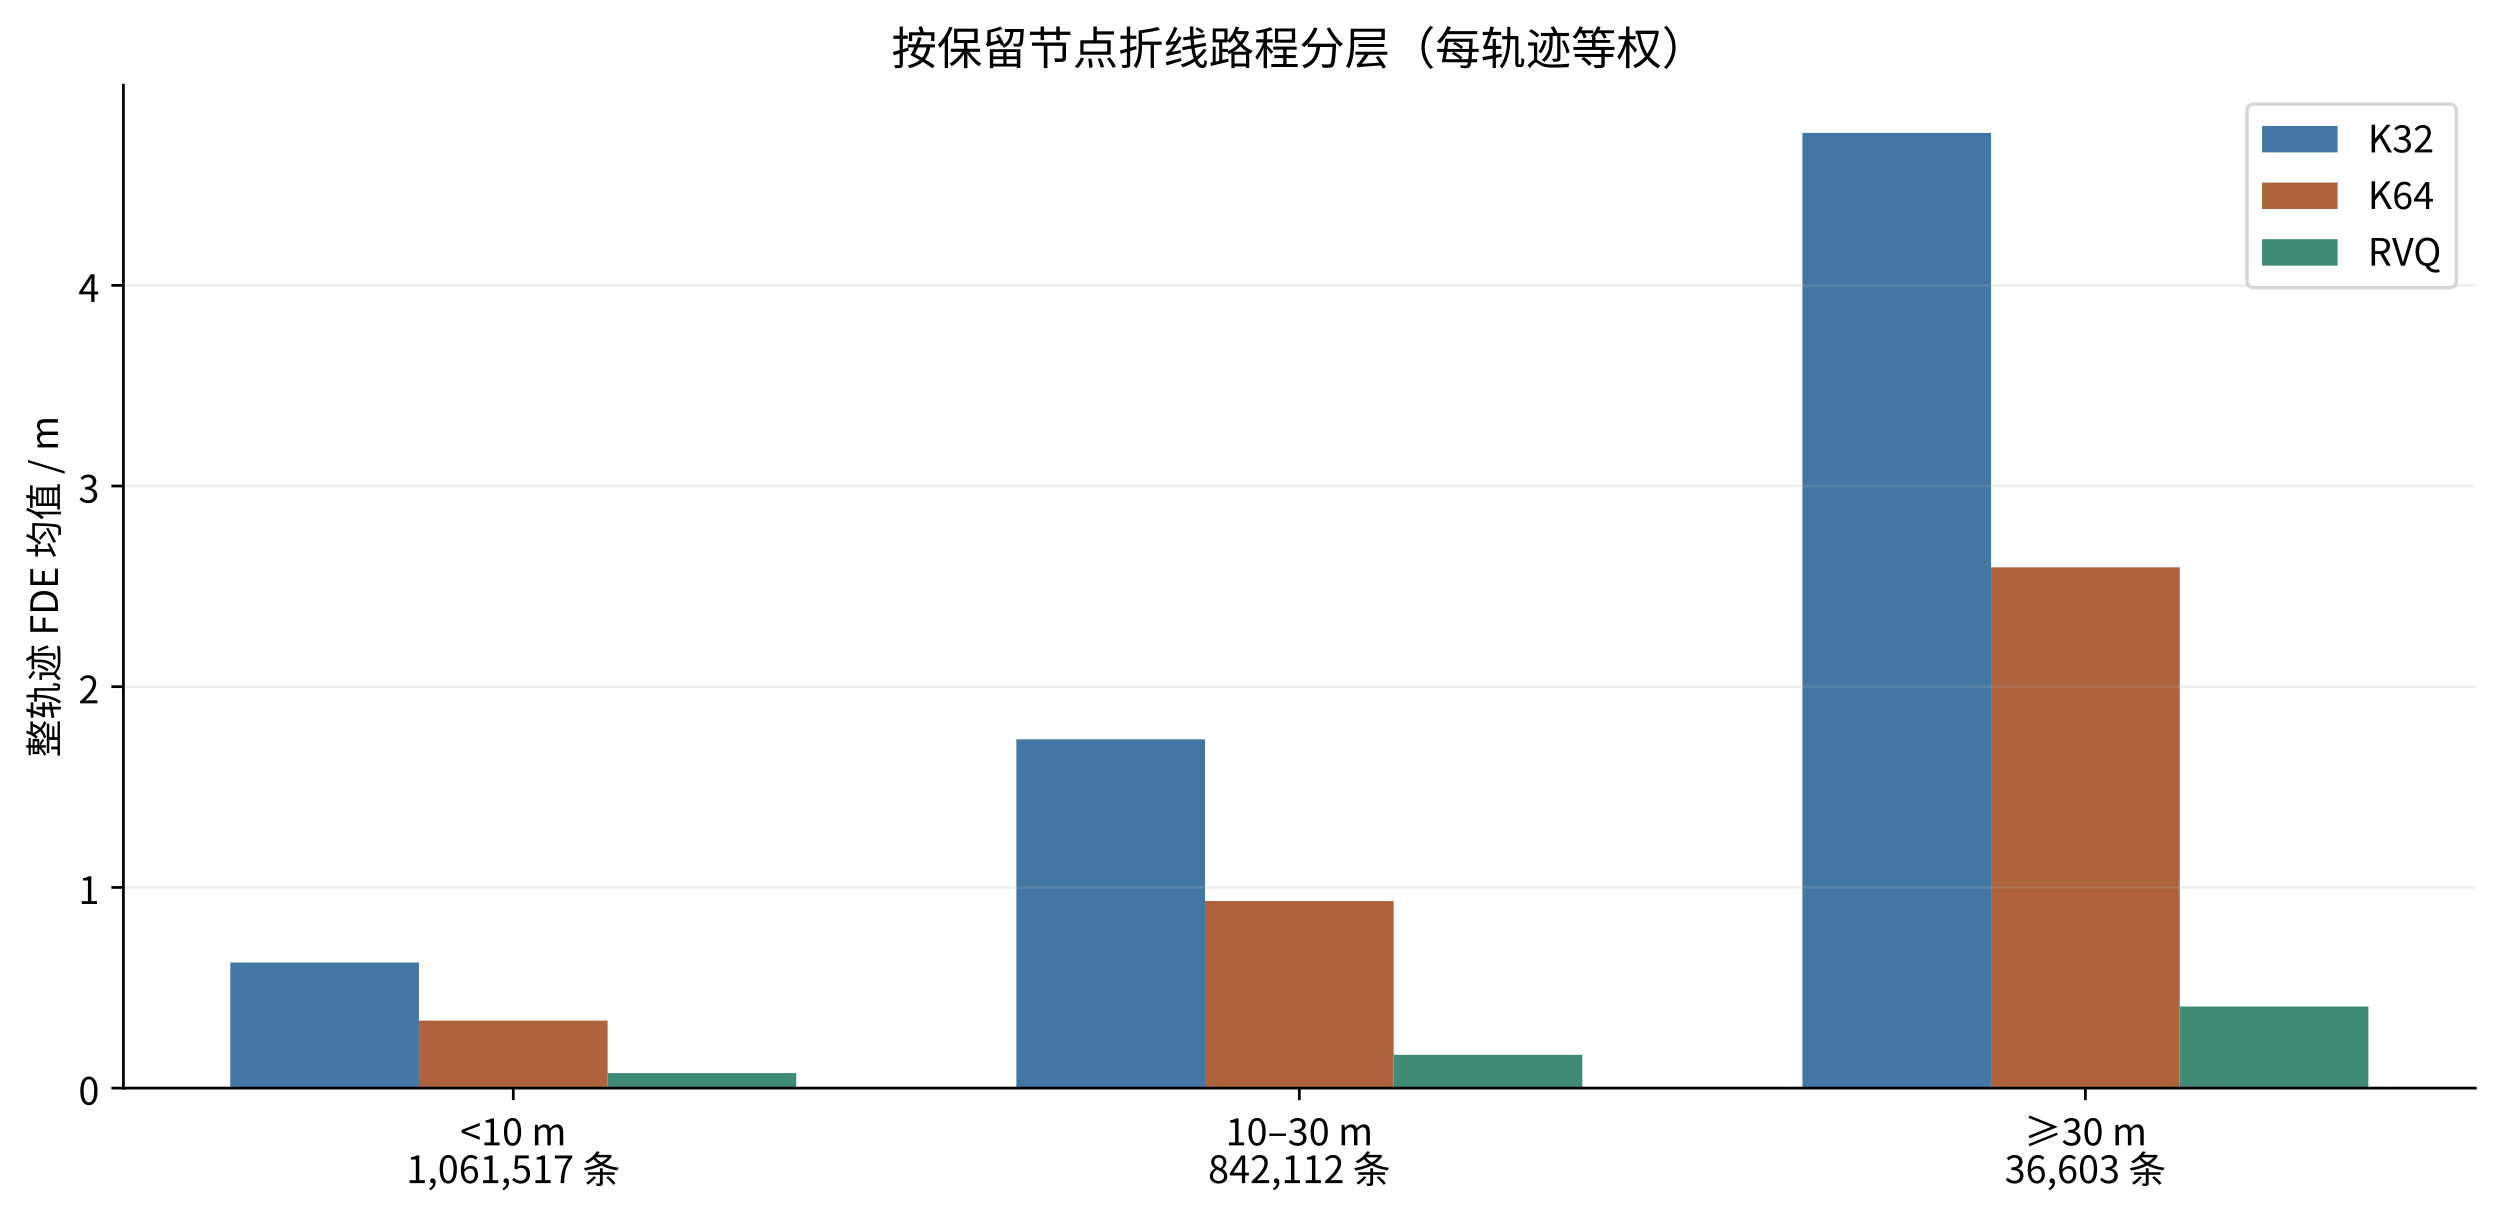
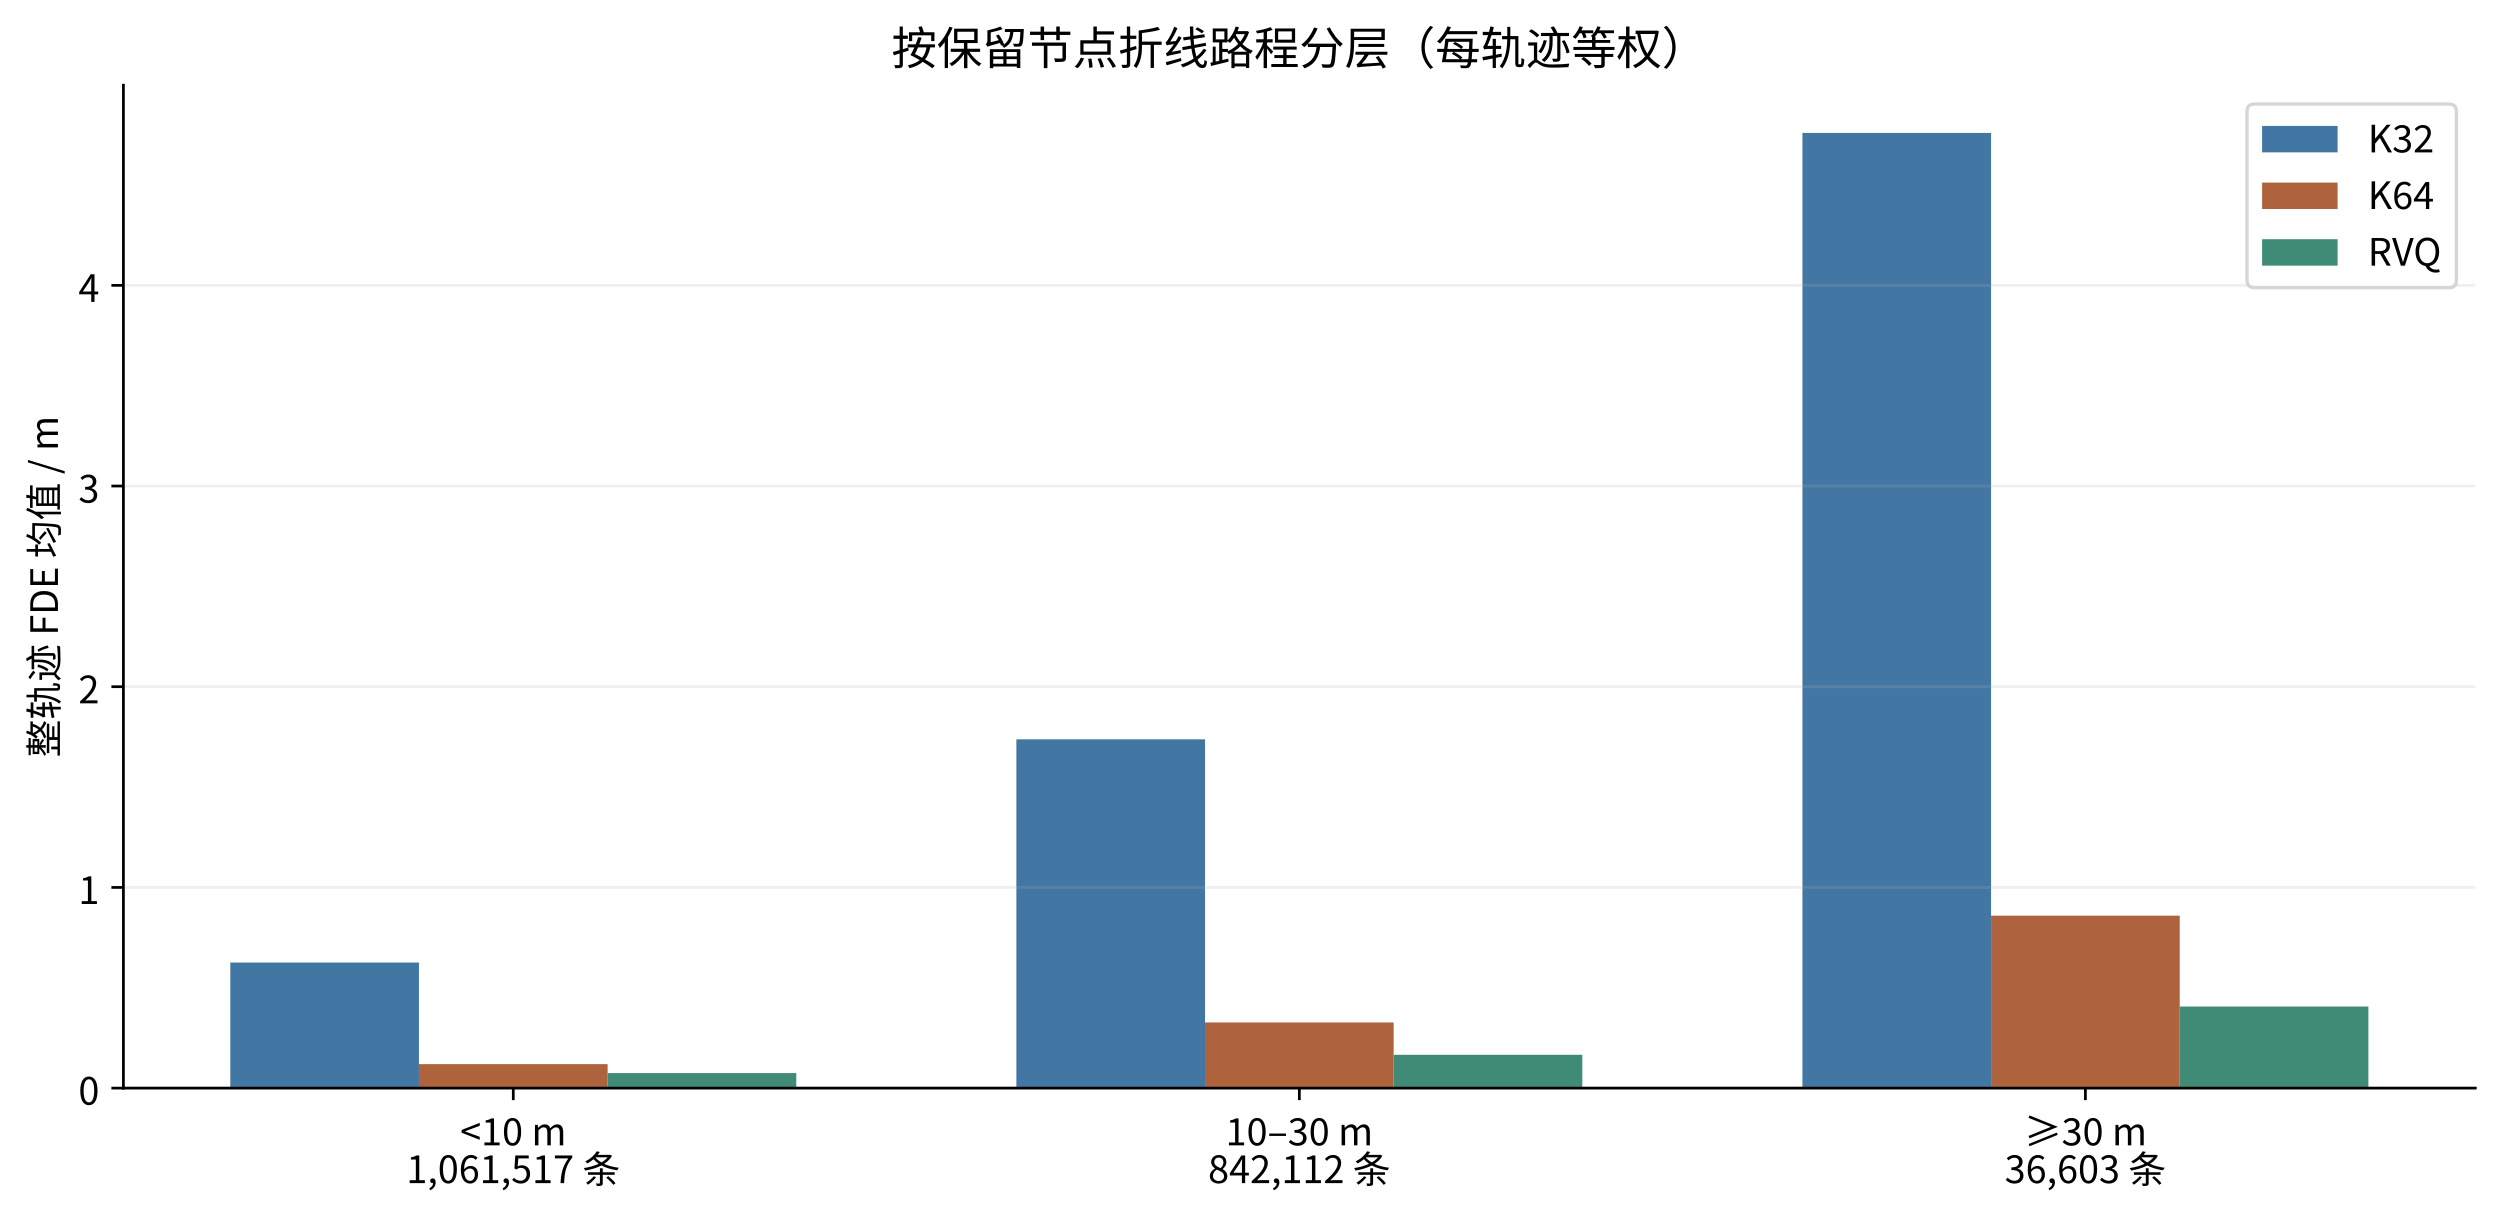
<svg xmlns="http://www.w3.org/2000/svg" xmlns:xlink="http://www.w3.org/1999/xlink" width="728.4pt" height="354pt" viewBox="0 0 728.4 354" version="1.1">
  <defs>
    <style type="text/css">*{stroke-linejoin: round; stroke-linecap: butt}</style>
  </defs>
  <g id="figure_1">
    <g id="patch_1">
      <path d="M 0 354  L 728.4 354  L 728.4 0  L 0 0  z " style="fill: #ffffff" />
    </g>
    <g id="axes_1">
      <g id="patch_2">
        <path d="M 35.955 317.03  L 721.2 317.03  L 721.2 24.816  L 35.955 24.816  z " style="fill: #ffffff" />
      </g>
      <g id="patch_3">
-         <path d="M 67.102 317.03  L 122.068 317.03  L 122.068 280.441  L 67.102 280.441  z " clip-path="url(#p1f9f071b2f)" style="fill: #4277a3" />
+         <path d="M 67.102 317.03  L 122.068 317.03  L 122.068 280.441  L 67.102 280.441  z " clip-path="url(#pd400fed9ee)" style="fill: #4277a3" />
      </g>
      <g id="patch_4">
-         <path d="M 296.128 317.03  L 351.094 317.03  L 351.094 215.41  L 296.128 215.41  z " clip-path="url(#p1f9f071b2f)" style="fill: #4277a3" />
+         <path d="M 296.128 317.03  L 351.094 317.03  L 351.094 215.41  L 296.128 215.41  z " clip-path="url(#pd400fed9ee)" style="fill: #4277a3" />
      </g>
      <g id="patch_5">
-         <path d="M 525.154 317.03  L 580.12 317.03  L 580.12 38.731  L 525.154 38.731  z " clip-path="url(#p1f9f071b2f)" style="fill: #4277a3" />
+         <path d="M 525.154 317.03  L 580.12 317.03  L 580.12 38.731  L 525.154 38.731  z " clip-path="url(#pd400fed9ee)" style="fill: #4277a3" />
      </g>
      <g id="patch_6">
-         <path d="M 122.068 317.03  L 177.035 317.03  L 177.035 297.363  L 122.068 297.363  z " clip-path="url(#p1f9f071b2f)" style="fill: #ae633c" />
+         <path d="M 122.068 317.03  L 177.035 317.03  L 177.035 310.04  L 122.068 310.04  z " clip-path="url(#pd400fed9ee)" style="fill: #ae633c" />
      </g>
      <g id="patch_7">
-         <path d="M 351.094 317.03  L 406.06 317.03  L 406.06 262.516  L 351.094 262.516  z " clip-path="url(#p1f9f071b2f)" style="fill: #ae633c" />
+         <path d="M 351.094 317.03  L 406.06 317.03  L 406.06 297.904  L 351.094 297.904  z " clip-path="url(#pd400fed9ee)" style="fill: #ae633c" />
      </g>
      <g id="patch_8">
-         <path d="M 580.12 317.03  L 635.086 317.03  L 635.086 165.303  L 580.12 165.303  z " clip-path="url(#p1f9f071b2f)" style="fill: #ae633c" />
+         <path d="M 580.12 317.03  L 635.086 317.03  L 635.086 266.795  L 580.12 266.795  z " clip-path="url(#pd400fed9ee)" style="fill: #ae633c" />
      </g>
      <g id="patch_9">
-         <path d="M 177.035 317.03  L 232.001 317.03  L 232.001 312.654  L 177.035 312.654  z " clip-path="url(#p1f9f071b2f)" style="fill: #3f8b75" />
+         <path d="M 177.035 317.03  L 232.001 317.03  L 232.001 312.654  L 177.035 312.654  z " clip-path="url(#pd400fed9ee)" style="fill: #3f8b75" />
      </g>
      <g id="patch_10">
-         <path d="M 406.06 317.03  L 461.026 317.03  L 461.026 307.335  L 406.06 307.335  z " clip-path="url(#p1f9f071b2f)" style="fill: #3f8b75" />
+         <path d="M 406.06 317.03  L 461.026 317.03  L 461.026 307.335  L 406.06 307.335  z " clip-path="url(#pd400fed9ee)" style="fill: #3f8b75" />
      </g>
      <g id="patch_11">
-         <path d="M 635.086 317.03  L 690.052 317.03  L 690.052 293.258  L 635.086 293.258  z " clip-path="url(#p1f9f071b2f)" style="fill: #3f8b75" />
+         <path d="M 635.086 317.03  L 690.052 317.03  L 690.052 293.258  L 635.086 293.258  z " clip-path="url(#pd400fed9ee)" style="fill: #3f8b75" />
      </g>
      <g id="matplotlib.axis_1">
        <g id="xtick_1">
          <g id="line2d_1">
            <defs>
-               <path id="m5e98aac060" d="M 0 0  L 0 3.5  " style="stroke: #000000; stroke-width: 0.8" />
+               <path id="ma00323e32b" d="M 0 0  L 0 3.5  " style="stroke: #000000; stroke-width: 0.8" />
            </defs>
            <g>
-               <use xlink:href="#m5e98aac060" x="149.551" y="317.03" style="stroke: #000000; stroke-width: 0.8" />
+               <use xlink:href="#ma00323e32b" x="149.551" y="317.03" style="stroke: #000000; stroke-width: 0.8" />
            </g>
          </g>
          <g id="text_1">
            <text style="font-size: 11px; font-family: 'Noto Sans CJK SC'" transform="translate(134.0689 333.7095)">&lt;10 m</text>
            <text style="font-size: 11px; font-family: 'Noto Sans CJK SC'" transform="translate(118.3939 344.7095)">1,061,517 条</text>
          </g>
        </g>
        <g id="xtick_2">
          <g id="line2d_2">
            <g>
-               <use xlink:href="#m5e98aac060" x="378.577" y="317.03" style="stroke: #000000; stroke-width: 0.8" />
+               <use xlink:href="#ma00323e32b" x="378.577" y="317.03" style="stroke: #000000; stroke-width: 0.8" />
            </g>
          </g>
          <g id="text_2">
            <text style="font-size: 11px; font-family: 'Noto Sans CJK SC'" transform="translate(357.0944 333.7095)">10–30 m</text>
            <text style="font-size: 11px; font-family: 'Noto Sans CJK SC'" transform="translate(352.0009 344.7095)">842,112 条</text>
          </g>
        </g>
        <g id="xtick_3">
          <g id="line2d_3">
            <g>
-               <use xlink:href="#m5e98aac060" x="607.603" y="317.03" style="stroke: #000000; stroke-width: 0.8" />
+               <use xlink:href="#ma00323e32b" x="607.603" y="317.03" style="stroke: #000000; stroke-width: 0.8" />
            </g>
          </g>
          <g id="text_3">
            <text style="font-size: 11px; font-family: 'Noto Sans CJK SC'" transform="translate(589.6728 333.7095)">≥30 m</text>
            <text style="font-size: 11px; font-family: 'Noto Sans CJK SC'" transform="translate(584.0791 344.7095)">36,603 条</text>
          </g>
        </g>
      </g>
      <g id="matplotlib.axis_2">
        <g id="ytick_1">
          <g id="line2d_4">
-             <path d="M 35.955 317.03  L 721.2 317.03  " clip-path="url(#p1f9f071b2f)" style="fill: none; stroke: #b0b0b0; stroke-opacity: 0.2; stroke-width: 0.8; stroke-linecap: square" />
+             <path d="M 35.955 317.03  L 721.2 317.03  " clip-path="url(#pd400fed9ee)" style="fill: none; stroke: #b0b0b0; stroke-opacity: 0.2; stroke-width: 0.8; stroke-linecap: square" />
          </g>
          <g id="line2d_5">
            <defs>
-               <path id="m9cfeb3444d" d="M 0 0  L -3.5 0  " style="stroke: #000000; stroke-width: 0.8" />
+               <path id="m8cb4c523c4" d="M 0 0  L -3.5 0  " style="stroke: #000000; stroke-width: 0.8" />
            </defs>
            <g>
-               <use xlink:href="#m9cfeb3444d" x="35.955" y="317.03" style="stroke: #000000; stroke-width: 0.8" />
+               <use xlink:href="#m8cb4c523c4" x="35.955" y="317.03" style="stroke: #000000; stroke-width: 0.8" />
            </g>
          </g>
          <g id="text_4">
            <text style="font-size: 11px; font-family: 'Noto Sans CJK SC'; text-anchor: end" x="28.955" y="321.87" transform="rotate(-0 28.95469 321.8695)">0</text>
          </g>
        </g>
        <g id="ytick_2">
          <g id="line2d_6">
-             <path d="M 35.955 258.557  L 721.2 258.557  " clip-path="url(#p1f9f071b2f)" style="fill: none; stroke: #b0b0b0; stroke-opacity: 0.2; stroke-width: 0.8; stroke-linecap: square" />
+             <path d="M 35.955 258.557  L 721.2 258.557  " clip-path="url(#pd400fed9ee)" style="fill: none; stroke: #b0b0b0; stroke-opacity: 0.2; stroke-width: 0.8; stroke-linecap: square" />
          </g>
          <g id="line2d_7">
            <g>
-               <use xlink:href="#m9cfeb3444d" x="35.955" y="258.557" style="stroke: #000000; stroke-width: 0.8" />
+               <use xlink:href="#m8cb4c523c4" x="35.955" y="258.557" style="stroke: #000000; stroke-width: 0.8" />
            </g>
          </g>
          <g id="text_5">
            <text style="font-size: 11px; font-family: 'Noto Sans CJK SC'; text-anchor: end" x="28.955" y="263.397" transform="rotate(-0 28.95469 263.3969)">1</text>
          </g>
        </g>
        <g id="ytick_3">
          <g id="line2d_8">
-             <path d="M 35.955 200.084  L 721.2 200.084  " clip-path="url(#p1f9f071b2f)" style="fill: none; stroke: #b0b0b0; stroke-opacity: 0.2; stroke-width: 0.8; stroke-linecap: square" />
+             <path d="M 35.955 200.084  L 721.2 200.084  " clip-path="url(#pd400fed9ee)" style="fill: none; stroke: #b0b0b0; stroke-opacity: 0.2; stroke-width: 0.8; stroke-linecap: square" />
          </g>
          <g id="line2d_9">
            <g>
-               <use xlink:href="#m9cfeb3444d" x="35.955" y="200.084" style="stroke: #000000; stroke-width: 0.8" />
+               <use xlink:href="#m8cb4c523c4" x="35.955" y="200.084" style="stroke: #000000; stroke-width: 0.8" />
            </g>
          </g>
          <g id="text_6">
            <text style="font-size: 11px; font-family: 'Noto Sans CJK SC'; text-anchor: end" x="28.955" y="204.924" transform="rotate(-0 28.95469 204.9242)">2</text>
          </g>
        </g>
        <g id="ytick_4">
          <g id="line2d_10">
-             <path d="M 35.955 141.612  L 721.2 141.612  " clip-path="url(#p1f9f071b2f)" style="fill: none; stroke: #b0b0b0; stroke-opacity: 0.2; stroke-width: 0.8; stroke-linecap: square" />
+             <path d="M 35.955 141.612  L 721.2 141.612  " clip-path="url(#pd400fed9ee)" style="fill: none; stroke: #b0b0b0; stroke-opacity: 0.2; stroke-width: 0.8; stroke-linecap: square" />
          </g>
          <g id="line2d_11">
            <g>
-               <use xlink:href="#m9cfeb3444d" x="35.955" y="141.612" style="stroke: #000000; stroke-width: 0.8" />
+               <use xlink:href="#m8cb4c523c4" x="35.955" y="141.612" style="stroke: #000000; stroke-width: 0.8" />
            </g>
          </g>
          <g id="text_7">
            <text style="font-size: 11px; font-family: 'Noto Sans CJK SC'; text-anchor: end" x="28.955" y="146.452" transform="rotate(-0 28.95469 146.4516)">3</text>
          </g>
        </g>
        <g id="ytick_5">
          <g id="line2d_12">
-             <path d="M 35.955 83.139  L 721.2 83.139  " clip-path="url(#p1f9f071b2f)" style="fill: none; stroke: #b0b0b0; stroke-opacity: 0.2; stroke-width: 0.8; stroke-linecap: square" />
+             <path d="M 35.955 83.139  L 721.2 83.139  " clip-path="url(#pd400fed9ee)" style="fill: none; stroke: #b0b0b0; stroke-opacity: 0.2; stroke-width: 0.8; stroke-linecap: square" />
          </g>
          <g id="line2d_13">
            <g>
-               <use xlink:href="#m9cfeb3444d" x="35.955" y="83.139" style="stroke: #000000; stroke-width: 0.8" />
+               <use xlink:href="#m8cb4c523c4" x="35.955" y="83.139" style="stroke: #000000; stroke-width: 0.8" />
            </g>
          </g>
          <g id="text_8">
            <text style="font-size: 11px; font-family: 'Noto Sans CJK SC'; text-anchor: end" x="28.955" y="87.979" transform="rotate(-0 28.95469 87.97892)">4</text>
          </g>
        </g>
        <g id="text_9">
          <text style="font-size: 11px; font-family: 'Noto Sans CJK SC'; text-anchor: middle" x="16.88" y="170.923" transform="rotate(-90 16.88 170.9228)">整轨迹 FDE 均值 / m</text>
        </g>
      </g>
      <g id="patch_12">
        <path d="M 35.955 317.03  L 35.955 24.816  " style="fill: none; stroke: #000000; stroke-width: 0.8; stroke-linejoin: miter; stroke-linecap: square" />
      </g>
      <g id="patch_13">
        <path d="M 35.955 317.03  L 721.2 317.03  " style="fill: none; stroke: #000000; stroke-width: 0.8; stroke-linejoin: miter; stroke-linecap: square" />
      </g>
      <g id="text_10">
        <text style="font-size: 13.2px; font-family: 'Noto Sans CJK SC'; text-anchor: middle" x="378.577" y="18.816" transform="rotate(-0 378.5771 18.816)">按保留节点折线路程分层（每轨迹等权）</text>
      </g>
      <g id="legend_1">
        <g id="patch_14">
          <path d="M 656.882 83.821  L 713.5 83.821  Q 715.7 83.821 715.7 81.621  L 715.7 32.516  Q 715.7 30.316 713.5 30.316  L 656.882 30.316  Q 654.682 30.316 654.682 32.516  L 654.682 81.621  Q 654.682 83.821 656.882 83.821  z " style="fill: #ffffff; opacity: 0.8; stroke: #cccccc; stroke-linejoin: miter" />
        </g>
        <g id="patch_15">
          <path d="M 659.082 44.396  L 681.082 44.396  L 681.082 36.696  L 659.082 36.696  z " style="fill: #4277a3" />
        </g>
        <g id="text_11">
          <text style="font-size: 11px; font-family: 'Noto Sans CJK SC'; text-anchor: start" x="689.882" y="44.396" transform="rotate(-0 689.8822 44.396)">K32</text>
        </g>
        <g id="patch_16">
          <path d="M 659.082 60.896  L 681.082 60.896  L 681.082 53.196  L 659.082 53.196  z " style="fill: #ae633c" />
        </g>
        <g id="text_12">
          <text style="font-size: 11px; font-family: 'Noto Sans CJK SC'; text-anchor: start" x="689.882" y="60.896" transform="rotate(-0 689.8822 60.896)">K64</text>
        </g>
        <g id="patch_17">
          <path d="M 659.082 77.396  L 681.082 77.396  L 681.082 69.696  L 659.082 69.696  z " style="fill: #3f8b75" />
        </g>
        <g id="text_13">
          <text style="font-size: 11px; font-family: 'Noto Sans CJK SC'; text-anchor: start" x="689.882" y="77.396" transform="rotate(-0 689.8822 77.396)">RVQ</text>
        </g>
      </g>
    </g>
  </g>
  <defs>
-     <clipPath id="p1f9f071b2f">
+     <clipPath id="pd400fed9ee">
      <rect x="35.955" y="24.816" width="685.245" height="292.214" />
    </clipPath>
  </defs>
</svg>
